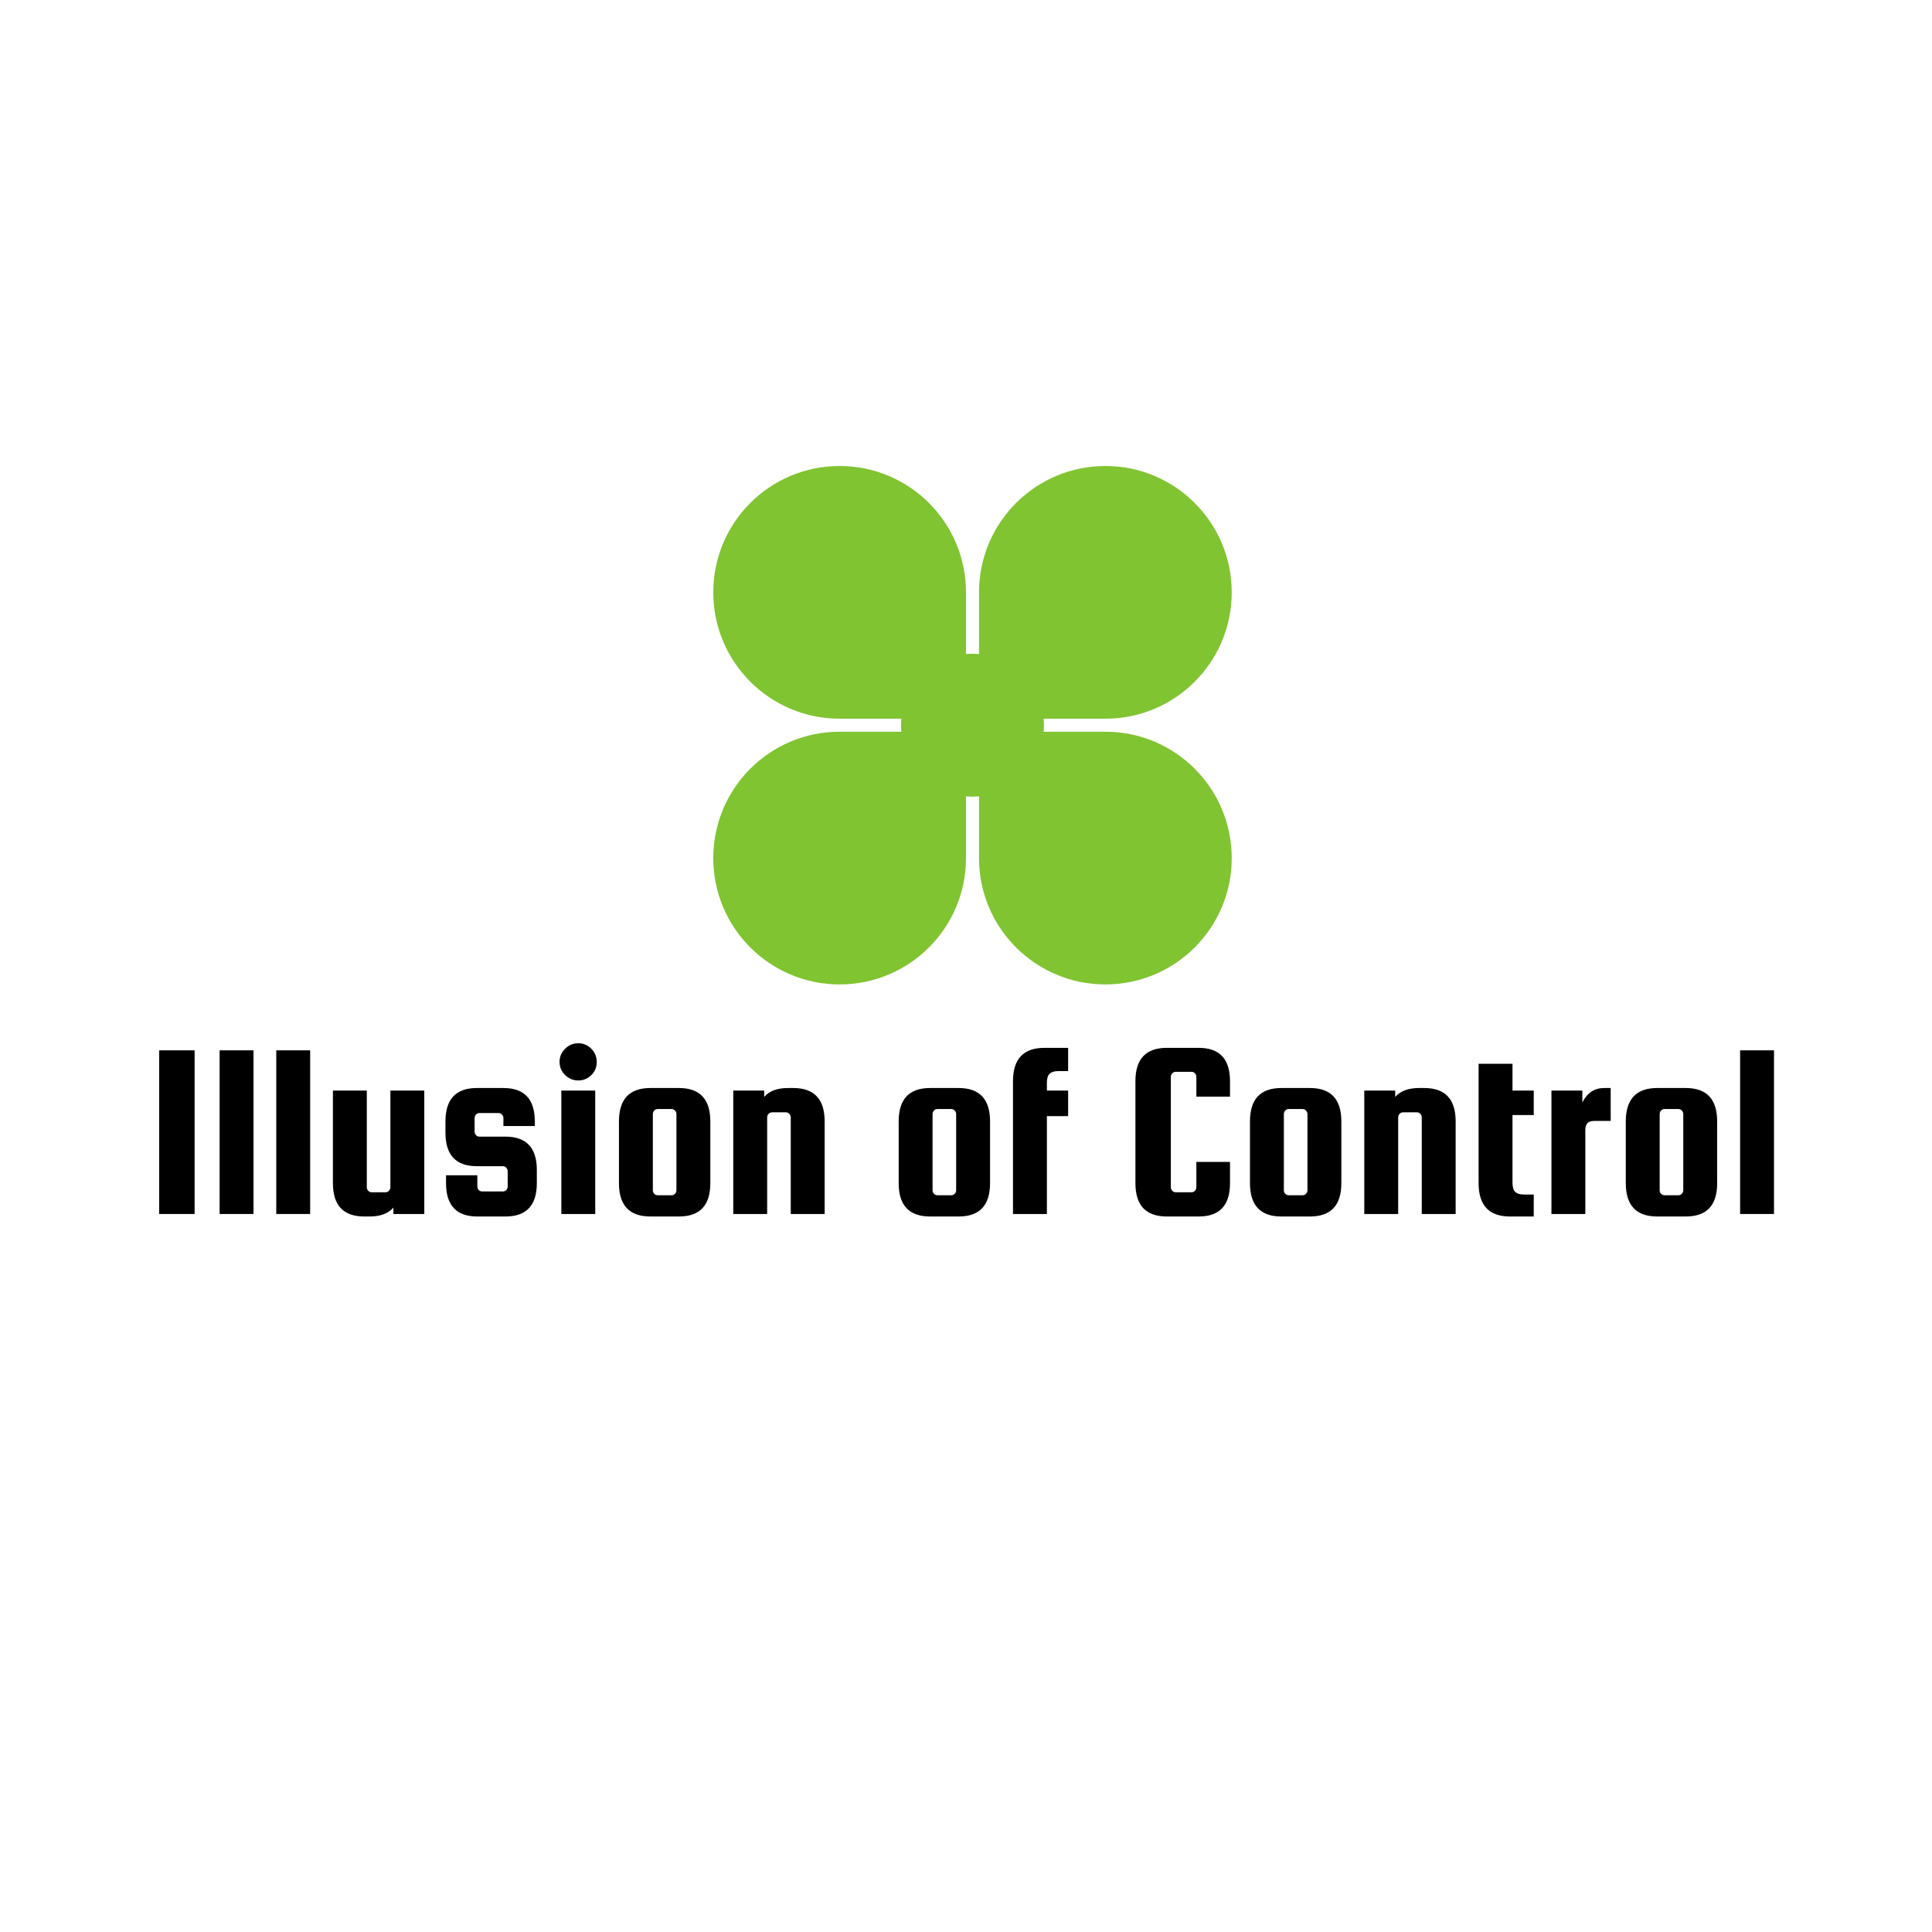
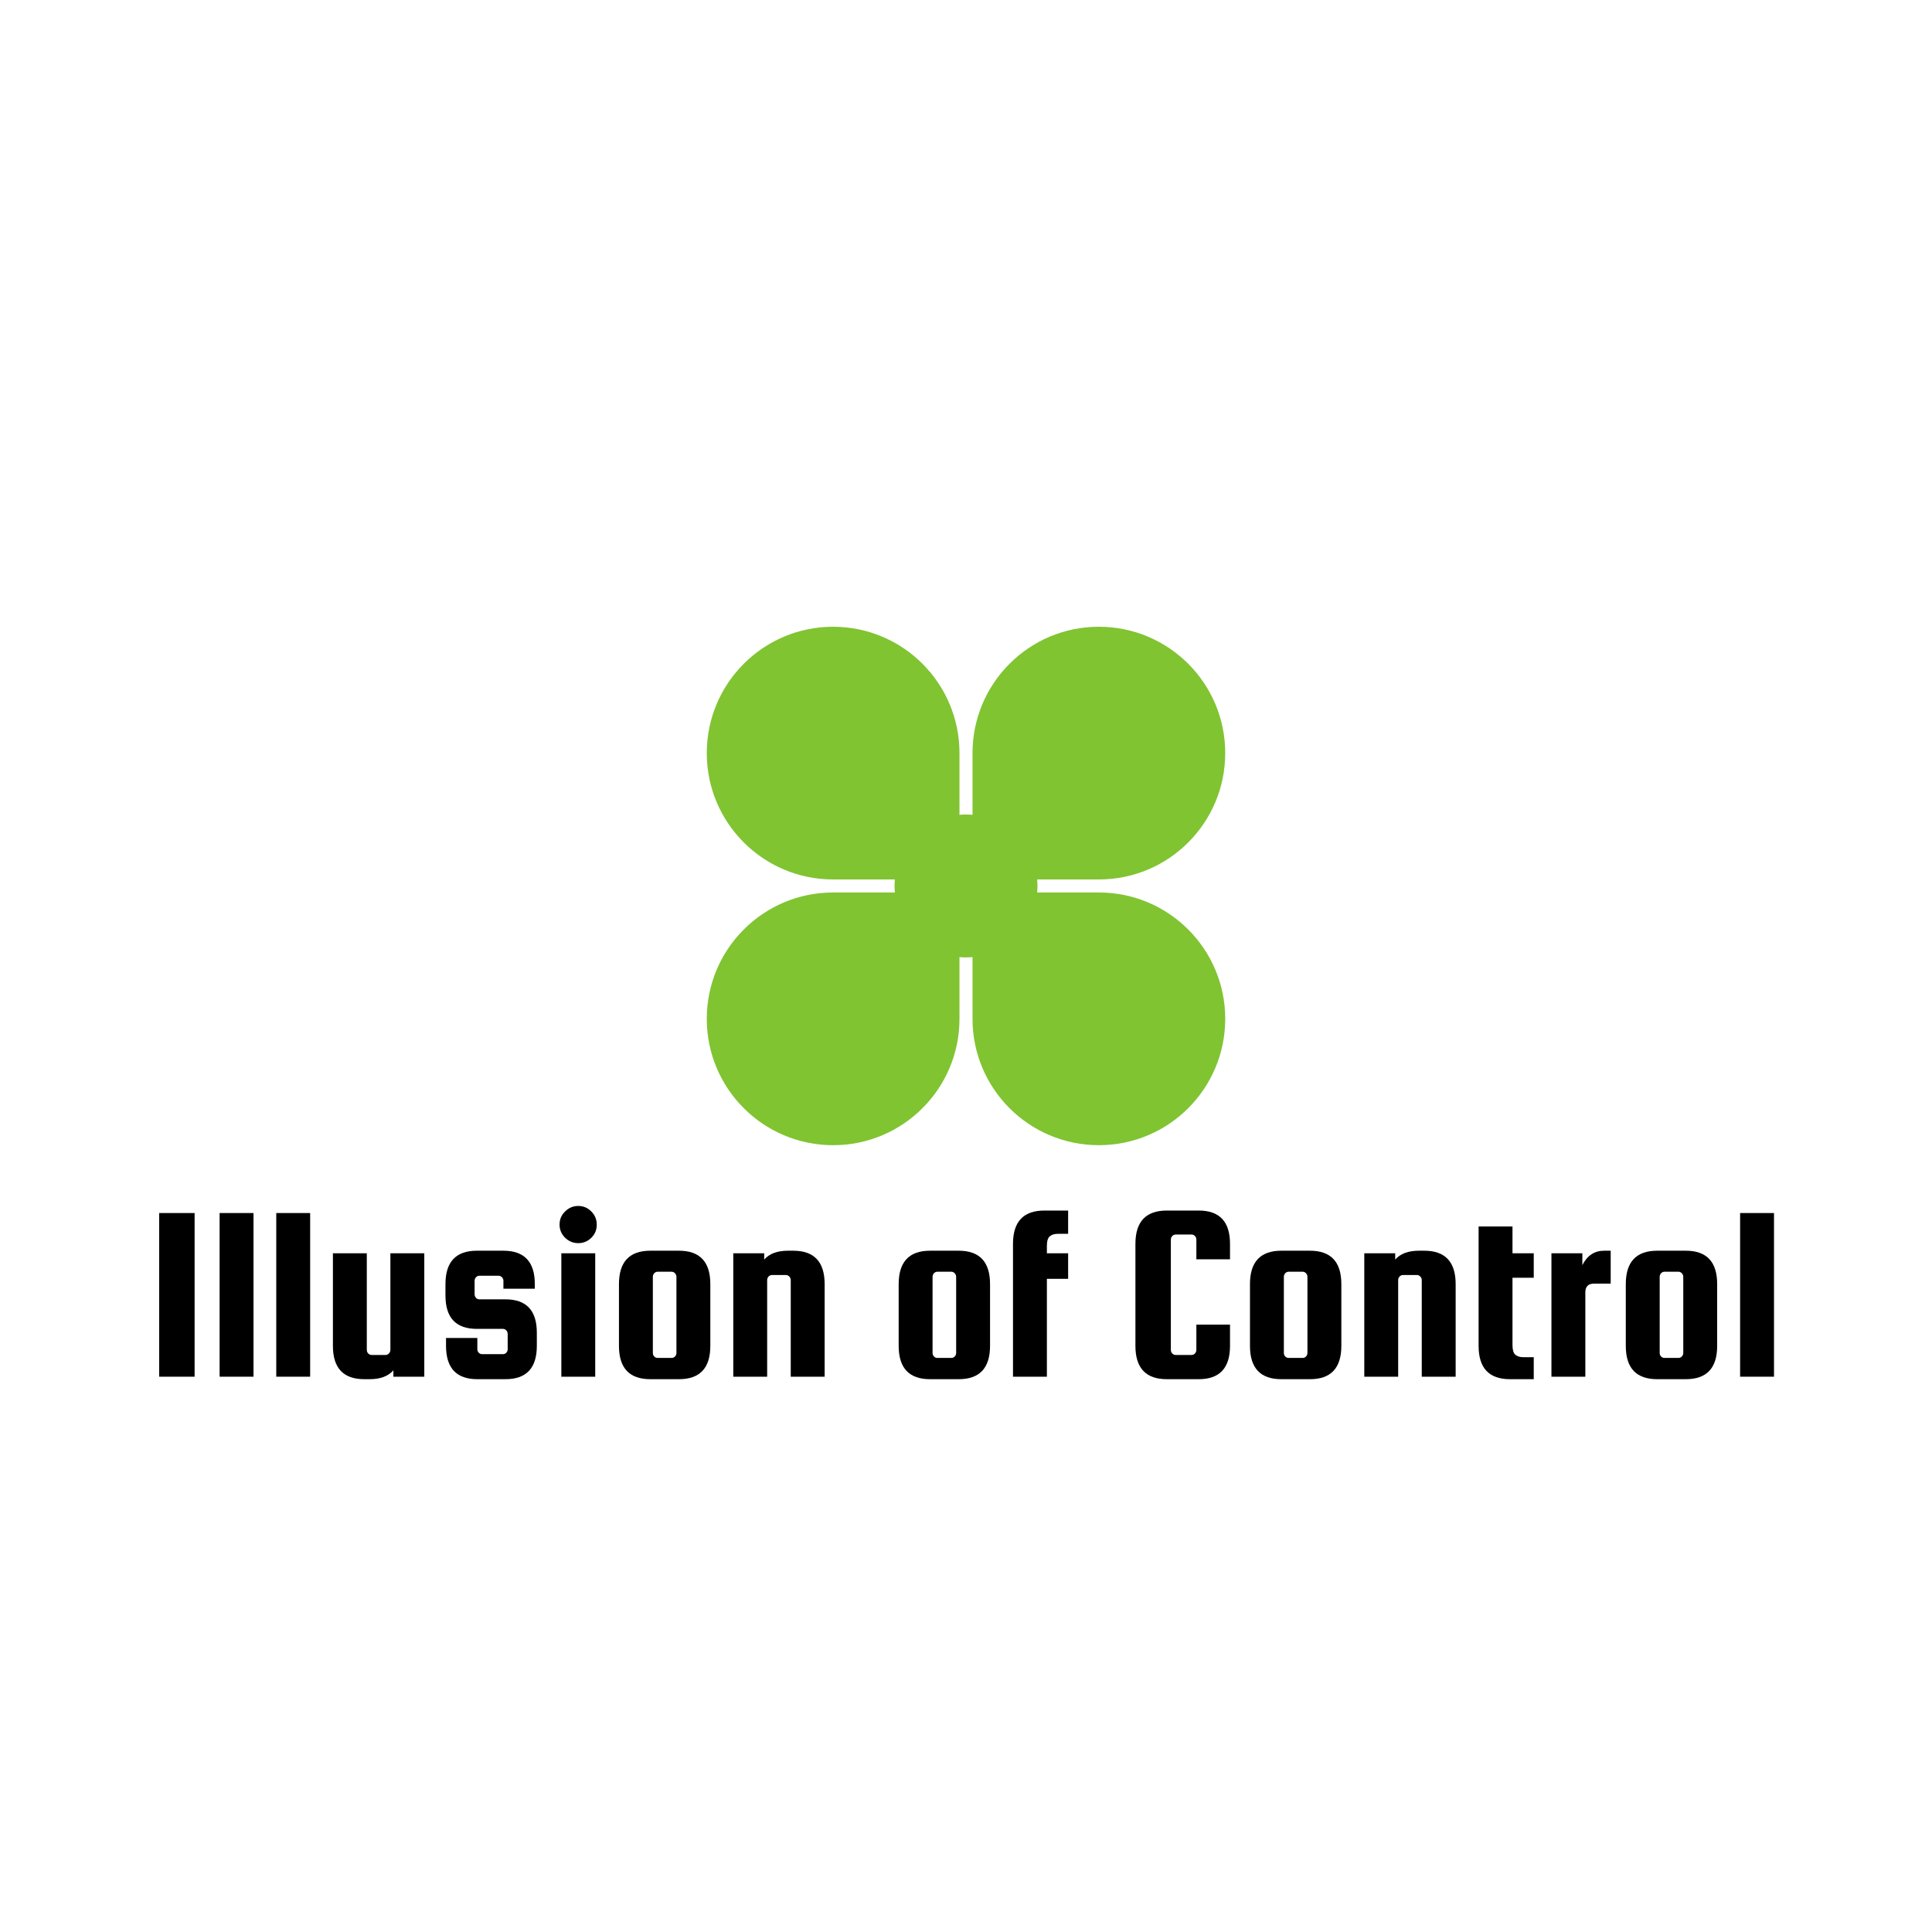
<svg xmlns="http://www.w3.org/2000/svg" width="500" zoomAndPan="magnify" viewBox="0 0 375 375" height="500" preserveAspectRatio="xMidYMid meet" version="1.0">
  <defs>
    <g />
-     <clipPath id="19a51de0da">
-       <path d="M 138.445 142.023 L 187.5 142.023 L 187.5 191.078 L 138.445 191.078 Z M 138.445 142.023 " clip-rule="nonzero" />
+     <clipPath id="38e35348a2">
+       <path d="M 137.184 173.227 L 186.238 173.227 L 186.238 222.281 L 137.184 222.281 Z M 137.184 173.227 " clip-rule="nonzero" />
    </clipPath>
-     <clipPath id="13e143ae0e">
-       <path d="M 138.445 166.555 C 138.445 180.102 149.426 191.078 162.969 191.078 C 176.516 191.078 187.496 180.102 187.496 166.555 L 187.496 142.027 L 162.969 142.027 C 149.426 142.023 138.445 153.008 138.445 166.555 Z M 138.445 166.555 " clip-rule="nonzero" />
+     <clipPath id="b43f522f9c">
+       <path d="M 137.184 197.758 C 137.184 211.305 148.164 222.281 161.711 222.281 C 175.254 222.281 186.234 211.305 186.234 197.758 L 186.234 173.23 L 161.711 173.23 C 148.164 173.227 137.184 184.211 137.184 197.758 Z M 137.184 197.758 " clip-rule="nonzero" />
    </clipPath>
-     <clipPath id="02c752bec5">
-       <path d="M 190.023 90.449 L 239.078 90.449 L 239.078 139.504 L 190.023 139.504 Z M 190.023 90.449 " clip-rule="nonzero" />
+     <clipPath id="32f9e92b45">
+       <path d="M 188.762 121.652 L 237.816 121.652 L 237.816 170.707 L 188.762 170.707 Z M 188.762 121.652 " clip-rule="nonzero" />
    </clipPath>
-     <clipPath id="9212673a02">
-       <path d="M 239.078 114.973 C 239.078 101.43 228.098 90.449 214.551 90.449 C 201.008 90.449 190.027 101.43 190.027 114.973 L 190.027 139.5 L 214.551 139.5 C 228.098 139.504 239.078 128.52 239.078 114.973 Z M 239.078 114.973 " clip-rule="nonzero" />
+     <clipPath id="f6008c6446">
+       <path d="M 237.816 146.176 C 237.816 132.633 226.836 121.652 213.289 121.652 C 199.746 121.652 188.766 132.633 188.766 146.176 L 188.766 170.703 L 213.289 170.703 C 226.836 170.707 237.816 159.723 237.816 146.176 Z M 237.816 146.176 " clip-rule="nonzero" />
    </clipPath>
-     <clipPath id="4cfa0a6582">
-       <path d="M 138.445 90.449 L 187.5 90.449 L 187.5 139.504 L 138.445 139.504 Z M 138.445 90.449 " clip-rule="nonzero" />
+     <clipPath id="88894288e9">
+       <path d="M 137.184 121.652 L 186.238 121.652 L 186.238 170.707 L 137.184 170.707 Z M 137.184 121.652 " clip-rule="nonzero" />
    </clipPath>
-     <clipPath id="1acd038396">
-       <path d="M 162.969 90.449 C 149.426 90.449 138.445 101.43 138.445 114.973 C 138.445 128.52 149.426 139.5 162.969 139.5 L 187.496 139.5 L 187.496 114.973 C 187.5 101.43 176.516 90.449 162.969 90.449 Z M 162.969 90.449 " clip-rule="nonzero" />
+     <clipPath id="8fd9522ce4">
+       <path d="M 161.711 121.652 C 148.164 121.652 137.184 132.633 137.184 146.176 C 137.184 159.723 148.164 170.703 161.711 170.703 L 186.234 170.703 L 186.234 146.176 C 186.238 132.633 175.254 121.652 161.711 121.652 Z M 161.711 121.652 " clip-rule="nonzero" />
    </clipPath>
-     <clipPath id="100336c981">
-       <path d="M 190.023 142.023 L 239.078 142.023 L 239.078 191.078 L 190.023 191.078 Z M 190.023 142.023 " clip-rule="nonzero" />
+     <clipPath id="461cdb9e02">
+       <path d="M 188.762 173.227 L 237.816 173.227 L 237.816 222.281 L 188.762 222.281 Z M 188.762 173.227 " clip-rule="nonzero" />
    </clipPath>
-     <clipPath id="ec78143d10">
-       <path d="M 214.551 191.078 C 228.098 191.078 239.078 180.102 239.078 166.555 C 239.078 153.008 228.098 142.027 214.551 142.027 L 190.027 142.027 L 190.027 166.555 C 190.023 180.102 201.008 191.078 214.551 191.078 Z M 214.551 191.078 " clip-rule="nonzero" />
+     <clipPath id="2baf705ecb">
+       <path d="M 213.289 222.281 C 226.836 222.281 237.816 211.305 237.816 197.758 C 237.816 184.211 226.836 173.23 213.289 173.23 L 188.766 173.23 L 188.766 197.758 C 188.762 211.305 199.746 222.281 213.289 222.281 Z M 213.289 222.281 " clip-rule="nonzero" />
    </clipPath>
-     <clipPath id="4437d27849">
-       <path d="M 174 126 L 203 126 L 203 155 L 174 155 Z M 174 126 " clip-rule="nonzero" />
+     <clipPath id="e5a1bdbf41">
+       <path d="M 173 158 L 202 158 L 202 186 L 173 186 Z M 173 158 " clip-rule="nonzero" />
    </clipPath>
-     <clipPath id="d3c7ef417d">
-       <path d="M 169.152 140.762 L 188.762 121.148 L 208.371 140.762 L 188.762 160.371 Z M 169.152 140.762 " clip-rule="nonzero" />
+     <clipPath id="618234e7c1">
+       <path d="M 167.891 171.965 L 187.5 152.352 L 207.113 171.965 L 187.5 191.574 Z M 167.891 171.965 " clip-rule="nonzero" />
    </clipPath>
-     <clipPath id="4c5e700f28">
-       <path d="M 178.957 130.957 C 173.543 136.371 173.543 145.152 178.957 150.566 C 184.371 155.98 193.152 155.98 198.566 150.566 C 203.984 145.152 203.984 136.371 198.566 130.957 C 193.152 125.539 184.371 125.539 178.957 130.957 Z M 178.957 130.957 " clip-rule="nonzero" />
+     <clipPath id="d4114323c5">
+       <path d="M 177.695 162.16 C 172.281 167.574 172.281 176.355 177.695 181.77 C 183.113 187.184 191.891 187.184 197.309 181.77 C 202.723 176.355 202.723 167.574 197.309 162.16 C 191.891 156.742 183.113 156.742 177.695 162.16 Z M 177.695 162.16 " clip-rule="nonzero" />
    </clipPath>
  </defs>
-   <g clip-path="url(#19a51de0da)">
-     <g clip-path="url(#13e143ae0e)">
-       <path fill="#80c432" d="M 138.445 191.078 L 138.445 142.023 L 187.5 142.023 L 187.5 191.078 Z M 138.445 191.078 " fill-opacity="1" fill-rule="nonzero" />
+   <g clip-path="url(#38e35348a2)">
+     <g clip-path="url(#b43f522f9c)">
+       <path fill="#80c432" d="M 137.184 222.281 L 137.184 173.227 L 186.238 173.227 L 186.238 222.281 Z M 137.184 222.281 " fill-opacity="1" fill-rule="nonzero" />
    </g>
  </g>
-   <g clip-path="url(#02c752bec5)">
-     <g clip-path="url(#9212673a02)">
-       <path fill="#80c432" d="M 239.078 90.449 L 239.078 139.504 L 190.023 139.504 L 190.023 90.449 Z M 239.078 90.449 " fill-opacity="1" fill-rule="nonzero" />
+   <g clip-path="url(#32f9e92b45)">
+     <g clip-path="url(#f6008c6446)">
+       <path fill="#80c432" d="M 237.816 121.652 L 237.816 170.707 L 188.762 170.707 L 188.762 121.652 Z M 237.816 121.652 " fill-opacity="1" fill-rule="nonzero" />
    </g>
  </g>
-   <g clip-path="url(#4cfa0a6582)">
-     <g clip-path="url(#1acd038396)">
-       <path fill="#80c432" d="M 138.445 90.449 L 187.5 90.449 L 187.5 139.504 L 138.445 139.504 Z M 138.445 90.449 " fill-opacity="1" fill-rule="nonzero" />
+   <g clip-path="url(#88894288e9)">
+     <g clip-path="url(#8fd9522ce4)">
+       <path fill="#80c432" d="M 137.184 121.652 L 186.238 121.652 L 186.238 170.707 L 137.184 170.707 Z M 137.184 121.652 " fill-opacity="1" fill-rule="nonzero" />
    </g>
  </g>
-   <g clip-path="url(#100336c981)">
-     <g clip-path="url(#ec78143d10)">
-       <path fill="#80c432" d="M 239.078 191.078 L 190.023 191.078 L 190.023 142.023 L 239.078 142.023 Z M 239.078 191.078 " fill-opacity="1" fill-rule="nonzero" />
+   <g clip-path="url(#461cdb9e02)">
+     <g clip-path="url(#2baf705ecb)">
+       <path fill="#80c432" d="M 237.816 222.281 L 188.762 222.281 L 188.762 173.227 L 237.816 173.227 Z M 237.816 222.281 " fill-opacity="1" fill-rule="nonzero" />
    </g>
  </g>
-   <g clip-path="url(#4437d27849)">
-     <g clip-path="url(#d3c7ef417d)">
-       <g clip-path="url(#4c5e700f28)">
-         <path fill="#80c432" d="M 169.152 140.762 L 188.762 121.148 L 208.371 140.762 L 188.762 160.371 Z M 169.152 140.762 " fill-opacity="1" fill-rule="nonzero" />
+   <g clip-path="url(#e5a1bdbf41)">
+     <g clip-path="url(#618234e7c1)">
+       <g clip-path="url(#d4114323c5)">
+         <path fill="#80c432" d="M 167.891 171.965 L 187.5 152.352 L 207.113 171.965 L 187.5 191.574 Z M 167.891 171.965 " fill-opacity="1" fill-rule="nonzero" />
      </g>
    </g>
  </g>
  <g fill="#000000" fill-opacity="1">
-     <g transform="translate(28.44579, 235.6366)">
+     <g transform="translate(28.44579, 267.2156)">
      <g>
        <path d="M 9.328 -31.766 L 9.328 0 L 2.453 0 L 2.453 -31.766 Z M 9.328 -31.766 " />
      </g>
    </g>
  </g>
  <g fill="#000000" fill-opacity="1">
-     <g transform="translate(40.42371, 235.6366)">
+     <g transform="translate(40.42371, 267.2156)">
      <g>
        <path d="M 8.781 0 L 2.203 0 L 2.203 -31.766 L 8.781 -31.766 Z M 8.781 0 " />
      </g>
    </g>
  </g>
  <g fill="#000000" fill-opacity="1">
-     <g transform="translate(51.41982, 235.6366)">
+     <g transform="translate(51.41982, 267.2156)">
      <g>
        <path d="M 8.781 0 L 2.203 0 L 2.203 -31.766 L 8.781 -31.766 Z M 8.781 0 " />
      </g>
    </g>
  </g>
  <g fill="#000000" fill-opacity="1">
-     <g transform="translate(62.41593, 235.6366)">
+     <g transform="translate(62.41593, 267.2156)">
      <g>
        <path d="M 13.359 -23.953 L 19.938 -23.953 L 19.938 0 L 13.938 0 L 13.938 -1.234 C 12.926 -0.086 11.391 0.484 9.328 0.484 L 8.297 0.484 C 4.234 0.484 2.203 -1.672 2.203 -5.984 L 2.203 -23.953 L 8.781 -23.953 L 8.781 -5.203 C 8.781 -4.941 8.867 -4.711 9.047 -4.516 C 9.234 -4.316 9.457 -4.219 9.719 -4.219 L 12.422 -4.219 C 12.68 -4.219 12.898 -4.316 13.078 -4.516 C 13.266 -4.711 13.359 -4.941 13.359 -5.203 Z M 13.359 -23.953 " />
      </g>
    </g>
  </g>
  <g fill="#000000" fill-opacity="1">
-     <g transform="translate(84.60451, 235.6366)">
+     <g transform="translate(84.60451, 267.2156)">
      <g>
        <path d="M 13.5 -15.016 C 17.562 -15.016 19.594 -12.859 19.594 -8.547 L 19.594 -5.984 C 19.594 -1.672 17.562 0.484 13.5 0.484 L 8.047 0.484 C 3.992 0.484 1.969 -1.672 1.969 -5.984 L 1.969 -7.516 L 8.047 -7.516 L 8.047 -5.344 C 8.047 -5.082 8.133 -4.852 8.312 -4.656 C 8.5 -4.469 8.723 -4.375 8.984 -4.375 L 13.016 -4.375 C 13.273 -4.375 13.492 -4.469 13.672 -4.656 C 13.848 -4.852 13.938 -5.082 13.938 -5.344 L 13.938 -8.297 C 13.938 -8.555 13.848 -8.785 13.672 -8.984 C 13.492 -9.18 13.273 -9.281 13.016 -9.281 L 7.953 -9.281 C 3.891 -9.281 1.859 -11.441 1.859 -15.766 L 1.859 -17.969 C 1.859 -22.289 3.891 -24.453 7.953 -24.453 L 13.109 -24.453 C 17.172 -24.453 19.203 -22.289 19.203 -17.969 L 19.203 -17.078 L 13.109 -17.078 L 13.109 -18.609 C 13.109 -18.867 13.016 -19.098 12.828 -19.297 C 12.648 -19.492 12.43 -19.594 12.172 -19.594 L 8.438 -19.594 C 8.176 -19.594 7.957 -19.492 7.781 -19.297 C 7.602 -19.098 7.516 -18.867 7.516 -18.609 L 7.516 -16 C 7.516 -15.738 7.602 -15.508 7.781 -15.312 C 7.957 -15.113 8.176 -15.016 8.438 -15.016 Z M 13.5 -15.016 " />
      </g>
    </g>
  </g>
  <g fill="#000000" fill-opacity="1">
-     <g transform="translate(105.8604, 235.6366)">
+     <g transform="translate(105.8604, 267.2156)">
      <g>
        <path d="M 8.906 -26.953 C 8.207 -26.266 7.363 -25.922 6.375 -25.922 C 5.395 -25.922 4.547 -26.27 3.828 -26.969 C 3.109 -27.676 2.75 -28.531 2.75 -29.531 C 2.75 -30.531 3.109 -31.379 3.828 -32.078 C 4.547 -32.785 5.395 -33.141 6.375 -33.141 C 7.363 -33.141 8.207 -32.785 8.906 -32.078 C 9.613 -31.379 9.969 -30.52 9.969 -29.5 C 9.969 -28.488 9.613 -27.641 8.906 -26.953 Z M 3.094 0 L 3.094 -23.953 L 9.672 -23.953 L 9.672 0 Z M 3.094 0 " />
      </g>
    </g>
  </g>
  <g fill="#000000" fill-opacity="1">
-     <g transform="translate(117.9365, 235.6366)">
+     <g transform="translate(117.9365, 267.2156)">
      <g>
        <path d="M 19.938 -17.969 L 19.938 -5.984 C 19.938 -1.672 17.906 0.484 13.844 0.484 L 8.297 0.484 C 4.234 0.484 2.203 -1.672 2.203 -5.984 L 2.203 -17.969 C 2.203 -22.289 4.234 -24.453 8.297 -24.453 L 13.844 -24.453 C 17.906 -24.453 19.938 -22.289 19.938 -17.969 Z M 13.359 -4.609 L 13.359 -19.391 C 13.359 -19.648 13.266 -19.879 13.078 -20.078 C 12.898 -20.273 12.68 -20.375 12.422 -20.375 L 9.719 -20.375 C 9.457 -20.375 9.234 -20.273 9.047 -20.078 C 8.867 -19.879 8.781 -19.648 8.781 -19.391 L 8.781 -4.609 C 8.781 -4.348 8.867 -4.117 9.047 -3.922 C 9.234 -3.734 9.457 -3.641 9.719 -3.641 L 12.422 -3.641 C 12.68 -3.641 12.898 -3.734 13.078 -3.922 C 13.266 -4.117 13.359 -4.348 13.359 -4.609 Z M 13.359 -4.609 " />
      </g>
    </g>
  </g>
  <g fill="#000000" fill-opacity="1">
-     <g transform="translate(140.1251, 235.6366)">
+     <g transform="translate(140.1251, 267.2156)">
      <g>
        <path d="M 8.781 0 L 2.203 0 L 2.203 -23.953 L 8.203 -23.953 L 8.203 -22.734 C 9.211 -23.879 10.75 -24.453 12.812 -24.453 L 13.844 -24.453 C 17.906 -24.453 19.938 -22.289 19.938 -17.969 L 19.938 0 L 13.359 0 L 13.359 -18.75 C 13.359 -19.008 13.266 -19.238 13.078 -19.438 C 12.898 -19.633 12.68 -19.734 12.422 -19.734 L 9.719 -19.734 C 9.457 -19.734 9.234 -19.633 9.047 -19.438 C 8.867 -19.238 8.781 -19.008 8.781 -18.75 Z M 8.781 0 " />
      </g>
    </g>
  </g>
  <g fill="#000000" fill-opacity="1">
-     <g transform="translate(162.3136, 235.6366)">
+     <g transform="translate(162.3136, 267.2156)">
      <g />
    </g>
  </g>
  <g fill="#000000" fill-opacity="1">
-     <g transform="translate(172.2298, 235.6366)">
+     <g transform="translate(172.2298, 267.2156)">
      <g>
        <path d="M 19.938 -17.969 L 19.938 -5.984 C 19.938 -1.672 17.906 0.484 13.844 0.484 L 8.297 0.484 C 4.234 0.484 2.203 -1.672 2.203 -5.984 L 2.203 -17.969 C 2.203 -22.289 4.234 -24.453 8.297 -24.453 L 13.844 -24.453 C 17.906 -24.453 19.938 -22.289 19.938 -17.969 Z M 13.359 -4.609 L 13.359 -19.391 C 13.359 -19.648 13.266 -19.879 13.078 -20.078 C 12.898 -20.273 12.68 -20.375 12.422 -20.375 L 9.719 -20.375 C 9.457 -20.375 9.234 -20.273 9.047 -20.078 C 8.867 -19.879 8.781 -19.648 8.781 -19.391 L 8.781 -4.609 C 8.781 -4.348 8.867 -4.117 9.047 -3.922 C 9.234 -3.734 9.457 -3.641 9.719 -3.641 L 12.422 -3.641 C 12.68 -3.641 12.898 -3.734 13.078 -3.922 C 13.266 -4.117 13.359 -4.348 13.359 -4.609 Z M 13.359 -4.609 " />
      </g>
    </g>
  </g>
  <g fill="#000000" fill-opacity="1">
-     <g transform="translate(194.4184, 235.6366)">
+     <g transform="translate(194.4184, 267.2156)">
      <g>
        <path d="M 10.953 -27.734 C 10.234 -27.734 9.691 -27.566 9.328 -27.234 C 8.961 -26.91 8.781 -26.289 8.781 -25.375 L 8.781 -23.953 L 12.906 -23.953 L 12.906 -19 L 8.781 -19 L 8.781 0 L 2.203 0 L 2.203 -25.781 C 2.203 -30.094 4.234 -32.25 8.297 -32.25 L 12.906 -32.25 L 12.906 -27.734 Z M 10.953 -27.734 " />
      </g>
    </g>
  </g>
  <g fill="#000000" fill-opacity="1">
-     <g transform="translate(208.0162, 235.6366)">
+     <g transform="translate(208.0162, 267.2156)">
      <g />
    </g>
  </g>
  <g fill="#000000" fill-opacity="1">
-     <g transform="translate(217.9324, 235.6366)">
+     <g transform="translate(217.9324, 267.2156)">
      <g>
        <path d="M 14.281 -5.203 L 14.281 -10.109 L 20.812 -10.109 L 20.812 -5.984 C 20.812 -1.672 18.785 0.484 14.734 0.484 L 8.547 0.484 C 4.484 0.484 2.453 -1.672 2.453 -5.984 L 2.453 -25.781 C 2.453 -30.094 4.484 -32.25 8.547 -32.25 L 14.734 -32.25 C 18.785 -32.25 20.812 -30.094 20.812 -25.781 L 20.812 -22.781 L 14.281 -22.781 L 14.281 -26.609 C 14.281 -26.867 14.191 -27.098 14.016 -27.297 C 13.836 -27.492 13.617 -27.594 13.359 -27.594 L 10.266 -27.594 C 10.004 -27.594 9.781 -27.492 9.594 -27.297 C 9.414 -27.098 9.328 -26.867 9.328 -26.609 L 9.328 -5.203 C 9.328 -4.941 9.414 -4.711 9.594 -4.516 C 9.781 -4.316 10.004 -4.219 10.266 -4.219 L 13.359 -4.219 C 13.617 -4.219 13.836 -4.316 14.016 -4.516 C 14.191 -4.711 14.281 -4.941 14.281 -5.203 Z M 14.281 -5.203 " />
      </g>
    </g>
  </g>
  <g fill="#000000" fill-opacity="1">
-     <g transform="translate(240.4155, 235.6366)">
+     <g transform="translate(240.4155, 267.2156)">
      <g>
        <path d="M 19.938 -17.969 L 19.938 -5.984 C 19.938 -1.672 17.906 0.484 13.844 0.484 L 8.297 0.484 C 4.234 0.484 2.203 -1.672 2.203 -5.984 L 2.203 -17.969 C 2.203 -22.289 4.234 -24.453 8.297 -24.453 L 13.844 -24.453 C 17.906 -24.453 19.938 -22.289 19.938 -17.969 Z M 13.359 -4.609 L 13.359 -19.391 C 13.359 -19.648 13.266 -19.879 13.078 -20.078 C 12.898 -20.273 12.68 -20.375 12.422 -20.375 L 9.719 -20.375 C 9.457 -20.375 9.234 -20.273 9.047 -20.078 C 8.867 -19.879 8.781 -19.648 8.781 -19.391 L 8.781 -4.609 C 8.781 -4.348 8.867 -4.117 9.047 -3.922 C 9.234 -3.734 9.457 -3.641 9.719 -3.641 L 12.422 -3.641 C 12.68 -3.641 12.898 -3.734 13.078 -3.922 C 13.266 -4.117 13.359 -4.348 13.359 -4.609 Z M 13.359 -4.609 " />
      </g>
    </g>
  </g>
  <g fill="#000000" fill-opacity="1">
-     <g transform="translate(262.6041, 235.6366)">
+     <g transform="translate(262.6041, 267.2156)">
      <g>
        <path d="M 8.781 0 L 2.203 0 L 2.203 -23.953 L 8.203 -23.953 L 8.203 -22.734 C 9.211 -23.879 10.75 -24.453 12.812 -24.453 L 13.844 -24.453 C 17.906 -24.453 19.938 -22.289 19.938 -17.969 L 19.938 0 L 13.359 0 L 13.359 -18.75 C 13.359 -19.008 13.266 -19.238 13.078 -19.438 C 12.898 -19.633 12.68 -19.734 12.422 -19.734 L 9.719 -19.734 C 9.457 -19.734 9.234 -19.633 9.047 -19.438 C 8.867 -19.238 8.781 -19.008 8.781 -18.75 Z M 8.781 0 " />
      </g>
    </g>
  </g>
  <g fill="#000000" fill-opacity="1">
-     <g transform="translate(284.7927, 235.6366)">
+     <g transform="translate(284.7927, 267.2156)">
      <g>
        <path d="M 10.953 -3.781 L 12.906 -3.781 L 12.906 0.484 L 8.297 0.484 C 4.234 0.484 2.203 -1.672 2.203 -5.984 L 2.203 -29.156 L 8.781 -29.156 L 8.781 -23.953 L 12.906 -23.953 L 12.906 -19.203 L 8.781 -19.203 L 8.781 -6.141 C 8.781 -5.223 8.961 -4.598 9.328 -4.266 C 9.691 -3.941 10.234 -3.781 10.953 -3.781 Z M 10.953 -3.781 " />
      </g>
    </g>
  </g>
  <g fill="#000000" fill-opacity="1">
-     <g transform="translate(298.9305, 235.6366)">
+     <g transform="translate(298.9305, 267.2156)">
      <g>
        <path d="M 12.422 -24.453 L 13.703 -24.453 L 13.703 -18.062 L 10.453 -18.062 C 9.336 -18.062 8.781 -17.488 8.781 -16.344 L 8.781 0 L 2.203 0 L 2.203 -23.953 L 8.203 -23.953 L 8.203 -21.656 C 9.148 -23.52 10.555 -24.453 12.422 -24.453 Z M 12.422 -24.453 " />
      </g>
    </g>
  </g>
  <g fill="#000000" fill-opacity="1">
-     <g transform="translate(313.3629, 235.6366)">
+     <g transform="translate(313.3629, 267.2156)">
      <g>
        <path d="M 19.938 -17.969 L 19.938 -5.984 C 19.938 -1.672 17.906 0.484 13.844 0.484 L 8.297 0.484 C 4.234 0.484 2.203 -1.672 2.203 -5.984 L 2.203 -17.969 C 2.203 -22.289 4.234 -24.453 8.297 -24.453 L 13.844 -24.453 C 17.906 -24.453 19.938 -22.289 19.938 -17.969 Z M 13.359 -4.609 L 13.359 -19.391 C 13.359 -19.648 13.266 -19.879 13.078 -20.078 C 12.898 -20.273 12.68 -20.375 12.422 -20.375 L 9.719 -20.375 C 9.457 -20.375 9.234 -20.273 9.047 -20.078 C 8.867 -19.879 8.781 -19.648 8.781 -19.391 L 8.781 -4.609 C 8.781 -4.348 8.867 -4.117 9.047 -3.922 C 9.234 -3.734 9.457 -3.641 9.719 -3.641 L 12.422 -3.641 C 12.68 -3.641 12.898 -3.734 13.078 -3.922 C 13.266 -4.117 13.359 -4.348 13.359 -4.609 Z M 13.359 -4.609 " />
      </g>
    </g>
  </g>
  <g fill="#000000" fill-opacity="1">
-     <g transform="translate(335.5515, 235.6366)">
+     <g transform="translate(335.5515, 267.2156)">
      <g>
        <path d="M 8.781 0 L 2.203 0 L 2.203 -31.766 L 8.781 -31.766 Z M 8.781 0 " />
      </g>
    </g>
  </g>
</svg>
